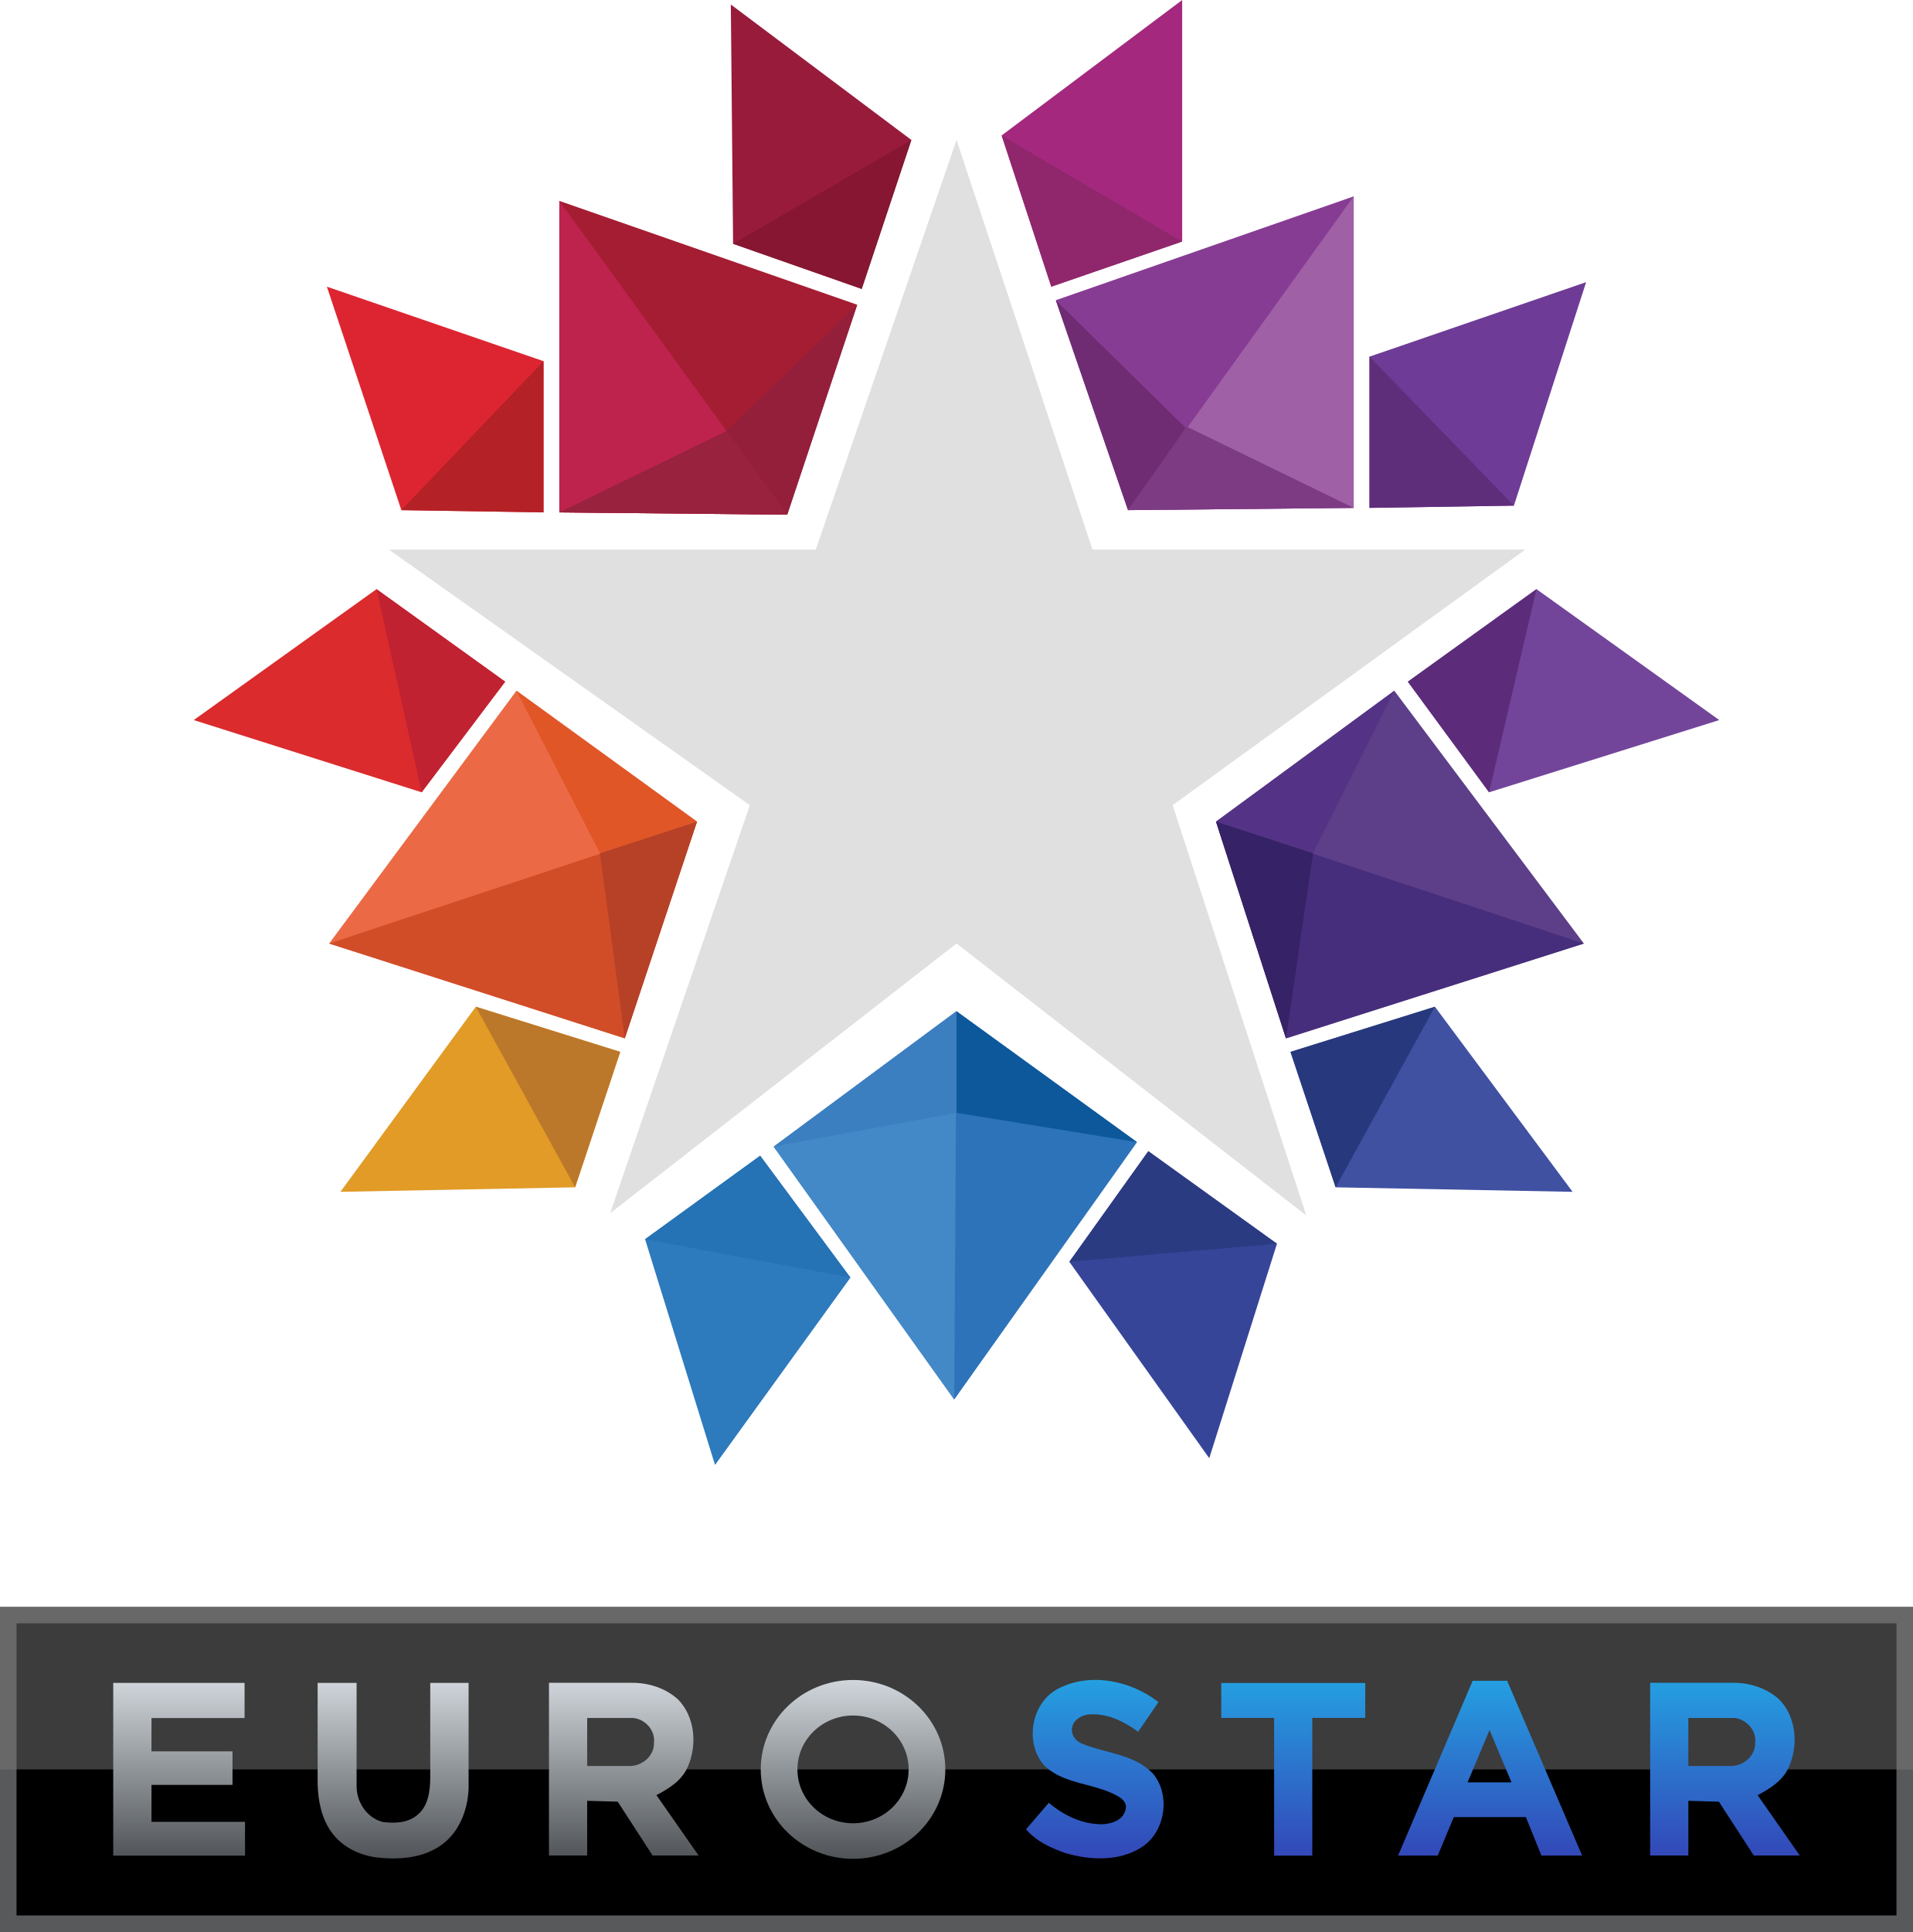
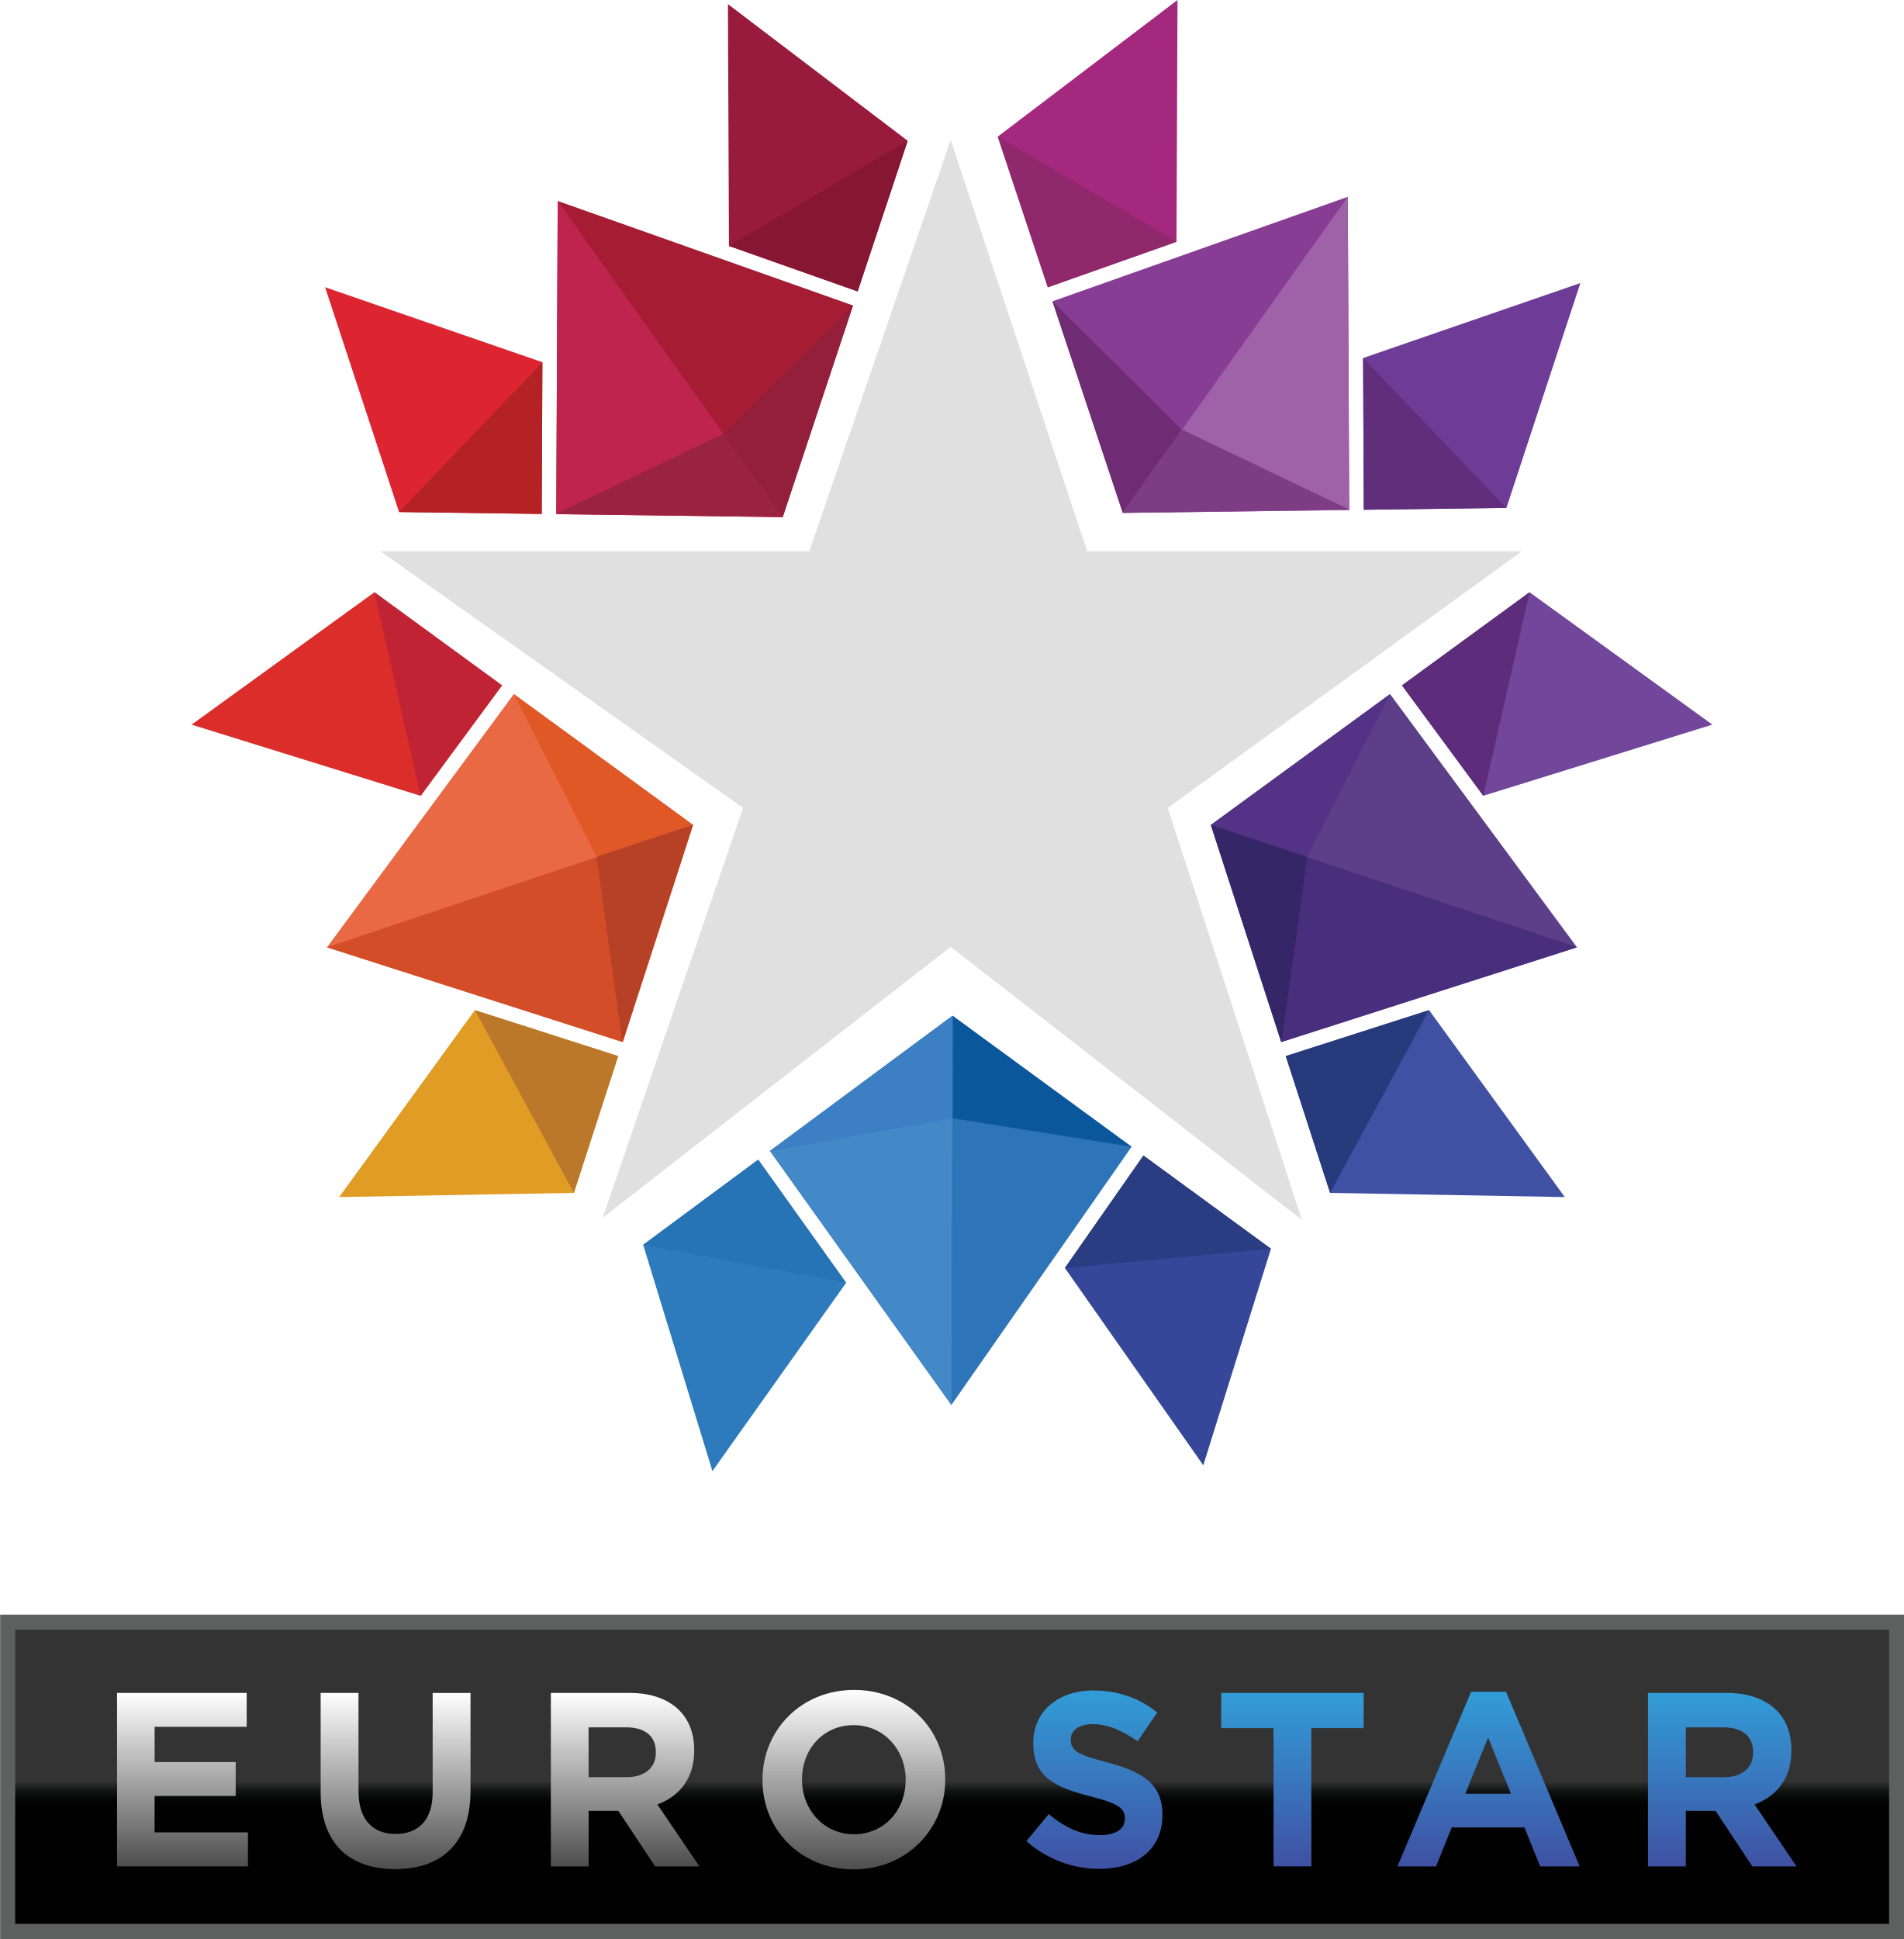
- <svg xmlns="http://www.w3.org/2000/svg" width="566.17pt" height="571.66pt" version="1.1" viewBox="0 0 566.17 571.66">
+ <svg xmlns="http://www.w3.org/2000/svg" width="785.56" height="800" version="1.1" viewBox="0 0 785.56 800">
  <defs>
-     <linearGradient id="b" x1="389.64" x2="389.64" y1="177.69" y2="125.17" gradientUnits="userSpaceOnUse">
-       <stop stop-color="#3347b8" offset="0" />
-       <stop stop-color="#259fe1" offset="1" />
+     <linearGradient id="a" x1="10.545" x2="10.545" y1="14.012" y2="8.899" gradientTransform="scale(2.4715 .40462)" gradientUnits="userSpaceOnUse">
+       <stop stop-color="#010101" offset="0" />
+       <stop stop-color="#030303" offset=".235" />
+       <stop stop-color="#090A0A" offset=".319" />
+       <stop stop-color="#131414" offset=".38" />
+       <stop stop-color="#1E1F1E" offset=".428" />
+       <stop stop-color="#292929" offset=".47" />
+       <stop stop-color="#333" offset=".5" />
+       <stop stop-color="#333" offset=".571" />
+       <stop stop-color="#333" offset="1" />
    </linearGradient>
-     <linearGradient id="a" x1="200.53" x2="200.53" y1="286.68" y2="233.94" gradientUnits="userSpaceOnUse">
-       <stop stop-color="#505458" offset="0" />
-       <stop stop-color="#d0d6db" offset="1" />
+     <linearGradient id="b" x1="2.198" x2="2.198" y1="4.281" y2=".157" gradientTransform="scale(.86867 1.1512)" gradientUnits="userSpaceOnUse">
+       <stop stop-color="#4E4E4E" offset="0" />
+       <stop stop-color="#FFF" offset="1" />
+     </linearGradient>
+     <linearGradient id="c" x1="8.393" x2="8.393" y1="4.613" y2=".167" gradientTransform="scale(.92223 1.0843)" gradientUnits="userSpaceOnUse">
+       <stop stop-color="#4E4E4E" offset="0" />
+       <stop stop-color="#FFF" offset="1" />
+     </linearGradient>
+     <linearGradient id="d" x1="15.151" x2="15.151" y1="4.56" y2=".167" gradientTransform="scale(.92551 1.0805)" gradientUnits="userSpaceOnUse">
+       <stop stop-color="#4E4E4E" offset="0" />
+       <stop stop-color="#FFF" offset="1" />
+     </linearGradient>
+     <linearGradient id="e" x1="20.1" x2="20.1" y1="5.056" y2=".099" gradientTransform="scale(1.0091 .99096)" gradientUnits="userSpaceOnUse">
+       <stop stop-color="#4E4E4E" offset="0" />
+       <stop stop-color="#FFF" offset="1" />
+     </linearGradient>
+     <linearGradient id="f" x1="2.262" x2="2.262" y1="4.362" y2=".099" gradientTransform="scale(.87327 1.1451)" gradientUnits="userSpaceOnUse">
+       <stop stop-color="#3F51A3" offset="0" />
+       <stop stop-color="#329CD7" offset="1" />
+     </linearGradient>
+     <linearGradient id="g" x1="8.156" x2="8.156" y1="4.465" y2=".162" gradientTransform="scale(.90641 1.1033)" gradientUnits="userSpaceOnUse">
+       <stop stop-color="#3F51A3" offset="0" />
+       <stop stop-color="#329CD7" offset="1" />
+     </linearGradient>
+     <linearGradient id="h" x1="12.496" x2="12.496" y1="5.033" y2=".15" gradientTransform="scale(1.0214 .97903)" gradientUnits="userSpaceOnUse">
+       <stop stop-color="#3F51A3" offset="0" />
+       <stop stop-color="#329CD7" offset="1" />
+     </linearGradient>
+     <linearGradient id="i" x1="20.704" x2="20.704" y1="4.56" y2=".167" gradientTransform="scale(.9254 1.0806)" gradientUnits="userSpaceOnUse">
+       <stop stop-color="#3F51A3" offset="0" />
+       <stop stop-color="#329CD7" offset="1" />
    </linearGradient>
  </defs>
-   <g transform="matrix(.75187 0 0 .75187 -37.233 456.9)">
-     <path d="m49.52 24.665h753.02v127.97h-753.02v-127.97" fill="#58595b" />
+   <g transform="matrix(15.075 0 0 15.075 -723.69 -166.23)">
+     <path transform="translate(48,55.151)" d="m0.212 0.273h51.7v8.464h-51.7z" fill="url(#a)" />
+     <path d="m100.12 64.095h-52.11v-8.878h52.11zm-51.699-0.415h51.29v-8.05h-51.29z" fill="#5e5f5f" />
+     <path transform="translate(51.092,57.18)" d="m0.118 0.18h3.548v0.928h-2.52v0.964h2.219v0.928h-2.22v0.997h2.555v0.93h-3.582z" fill="url(#b)" />
+     <path transform="translate(51.092,57.18)" d="m5.69 2.892v-2.712h1.036v2.687c0 0.772 0.383 1.173 1.014 1.173 0.633 0 1.016-0.387 1.016-1.139v-2.72h1.036v2.679c0 1.438-0.8 2.143-2.064 2.143-1.265-1e-3 -2.038-0.713-2.038-2.11z" fill="url(#c)" />
+     <path transform="translate(51.092,57.18)" d="m11.99 0.18h2.15c0.598 0 1.062 0.17 1.371 0.481 0.263 0.266 0.404 0.639 0.404 1.086v0.014c0 0.766-0.41 1.248-1.008 1.472l1.149 1.695h-1.21l-1.008-1.52h-0.813v1.52h-1.034v-4.748h-2e-3zm2.082 2.305c0.504 0 0.793-0.271 0.793-0.67v-0.015c0-0.447-0.31-0.678-0.813-0.678h-1.028v1.363z" fill="url(#d)" />
+     <path transform="translate(51.092,57.18)" d="m17.783 2.568v-0.014c0-1.35 1.054-2.456 2.508-2.456 1.451 0 2.494 1.092 2.494 2.442v0.014c0 1.35-1.056 2.456-2.508 2.456s-2.494-1.093-2.494-2.442zm3.92 0v-0.014c0-0.813-0.593-1.492-1.426-1.492-0.834 0-1.412 0.665-1.412 1.48v0.013c0 0.815 0.592 1.494 1.426 1.494 0.831-4e-3 1.411-0.668 1.411-1.481z" fill="url(#e)" />
+     <path transform="translate(75.986,57.18)" d="m0.113 4.236 0.61-0.74c0.424 0.353 0.868 0.577 1.406 0.577 0.424 0 0.679-0.17 0.679-0.447v-0.014c0-0.266-0.16-0.401-0.948-0.604-0.948-0.243-1.56-0.509-1.56-1.451v-0.014c0-0.861 0.685-1.43 1.647-1.43 0.685 0 1.27 0.216 1.747 0.603l-0.538 0.786c-0.418-0.291-0.827-0.468-1.223-0.468s-0.605 0.183-0.605 0.414v0.014c0 0.312 0.203 0.413 1.016 0.624 0.954 0.251 1.492 0.597 1.492 1.424v0.014c0 0.943-0.713 1.471-1.727 1.471a2.978 2.978 0 0 1-1.996-0.76z" fill="url(#f)" />
+     <path transform="translate(75.986,57.18)" d="m6.876 1.144h-1.432v-0.964h3.9v0.963h-1.432v3.784h-1.035v-3.783z" fill="url(#g)" />
+     <path transform="translate(75.986,57.18)" d="m12.286 0.147h0.954l2.016 4.781h-1.082l-0.43-1.065h-1.99l-0.43 1.065h-1.056zm1.089 2.794-0.625-1.541-0.625 1.54h1.25z" fill="url(#h)" />
+     <path transform="translate(75.986,57.18)" d="m17.126 0.18h2.15c0.599 0 1.063 0.17 1.372 0.481 0.263 0.266 0.403 0.639 0.403 1.086v0.014c0 0.766-0.41 1.248-1.008 1.472l1.149 1.695h-1.21l-1.007-1.52h-0.813v1.52h-1.036zm2.084 2.305c0.504 0 0.793-0.271 0.793-0.67v-0.015c0-0.447-0.31-0.678-0.813-0.678h-1.028v1.363z" fill="url(#i)" />
  </g>
-   <g transform="matrix(.75187 0 0 .75187 -37.039 457.19)">
-     <path d="m55.775 30.765h740v114.97h-740v-114.97" />
+   <g fill-rule="evenodd" stroke-width="15.075">
+     <path d="m236.77 492.17-96.827 1.719 55.989-77.124 59.139 18.964z" fill="#e19c25" />
+     <path d="m154.49 244.35-75.435 54.632 94.505 29.366 33.587-45.557z" fill="#db2d2a" />
+     <path d="m256.95 429.94-122.03-39.089 77.094-104.48 73.958 53.999z" fill="#ea6945" />
+     <path d="m134.92 390.85 151.05-50.501-29.019 89.591z" fill="#d24d28" />
+     <path d="m212.01 286.36 34.145 67.189 39.813-13.191z" fill="#df5826" />
+     <path d="m285.88 340.3-39.738 13.176 10.658 76.46z" fill="#b64126" />
+     <path d="m154.49 244.35 19.055 83.983 33.587-45.557z" fill="#c02333" />
+     <path d="m195.93 416.76 40.853 75.405 18.286-56.441z" fill="#bb782a" />
+     <path d="m548.81 492.17 96.827 1.719-55.989-77.124-59.139 18.964z" fill="#4051a3" />
+     <path d="m631.1 244.35-52.642 38.441 33.557 45.542 94.505-29.366z" fill="#72469b" />
+     <path d="m528.62 429.94 122.05-39.089-77.124-104.48-73.958 53.999z" fill="#5d3e88" />
+     <path d="m650.67 390.85-151.08-50.501 29.034 89.591z" fill="#482e7c" />
+     <path d="m573.54 286.36-34.145 67.189-39.813-13.191z" fill="#543387" />
+     <path d="m631.1 244.35-19.085 83.983-33.557-45.557z" fill="#5d2c7a" />
+     <path d="m589.64 416.76-40.838 75.405-18.301-56.441z" fill="#263a7c" />
+     <path d="m265.38 513.59 28.567 93.375 55.174-77.712-36.286-50.803z" fill="#2d7abc" />
+     <path d="m524.4 515.22-52.612-38.471-32.411 46.401 57.104 81.405z" fill="#364699" />
+     <path d="m317.69 474.86 74.862 104.8 74.35-106.52-73.898-54.074z" fill="#2e74b9" />
+     <path d="m392.55 579.66 0.452-160.59-75.33 55.777z" fill="#4389c8" />
+     <path d="m466.9 473.14-73.913-11.789 0.015-42.285z" fill="#0a589b" />
+     <path d="m393.08 419.16-0.015 42.21-75.315 13.628z" fill="#3c7fc2" />
+     <path d="m524.4 515.22-85.023 7.929 32.411-46.401z" fill="#2a3c82" />
+     <path d="m349.12 529.25-83.742-15.663 47.456-35.125z" fill="#2673b5" />
+     <path d="m164.65 211.26-30.512-92.756 89.651 30.934-0.271 62.606z" fill="#dd2532" />
+     <path d="m374.52 58.084-74.169-56.38 0.422 99.766 53.094 18.768z" fill="#991b3c" />
+     <path d="m229.52 212.14 0.603-129.22 121.85 43.114-29.019 87.329z" fill="#a61d33" />
+     <path d="m230.1 82.912 92.847 130.44-93.435-1.221z" fill="#be244e" />
+     <path d="m351.97 126.03-53.381 52.958 24.361 34.371z" fill="#931f3b" />
+     <path d="m322.97 213.24-24.316-34.341-69.149 33.075z" fill="#9a233f" />
+     <path d="m374.52 58.084-73.747 43.386 53.094 18.768z" fill="#861632" />
+     <path d="m223.79 149.44-59.139 61.823 58.868 0.784z" fill="#b42226" />
+     <path d="m621.56 209.54 30.512-92.756-89.651 30.934 0.286 62.606z" fill="#6e3c97" />
+     <path d="m411.68 56.365 20.653 62.169 53.094-18.768 0.422-99.766z" fill="#a5287f" />
+     <path d="m556.69 210.42-0.588-129.21-121.85 43.114 29.019 87.314z" fill="#873d94" />
+     <path d="m556.1 81.209-92.832 130.43 93.42-1.221z" fill="#9f61a7" />
+     <path d="m434.25 124.31 53.365 52.943-24.346 34.386z" fill="#702c73" />
+     <path d="m463.24 211.52 24.316-34.341 69.149 33.075z" fill="#7d3c83" />
+     <path d="m411.68 56.365 73.747 43.401-53.094 18.768z" fill="#90286c" />
+     <path d="m562.42 147.72 59.139 61.823-58.853 0.784z" fill="#602e7b" />
+     <path d="m499.69 340.3 39.723 13.176-10.628 76.46z" fill="#352767" />
  </g>
-   <g transform="matrix(6.679 0 0 6.679 47.318 -6.0111)">
-     <path d="m20.4 47.5-2 6-10.4 0.2 6-8.2z" fill="#e19b26" />
-     <path d="m15.3 31.1-5.7-4.1-8.1 5.8 10.1 3.2z" fill="#db2b2c" />
-     <path d="m23.8 37.3-3.2 9.6-13.1-4.2 8.3-11.2z" fill="#eb6a45" />
-     <path d="m20.6 46.9-13.1-4.2 16.3-5.4z" fill="#d14d28" />
-     <path d="m23.8 37.3-8-5.8 3.7 7.2z" fill="#e05627" />
-     <path d="m20.6 46.9 3.2-9.6-4.3 1.4z" fill="#b64126" />
-     <path d="m15.3 31.1-5.7-4.1 2 9z" fill="#c02232" />
-     <path d="m20.4 47.5-6.4-2 4.4 8z" fill="#bb782a" />
-     <path d="m50.1 47.5 2 6 10.5 0.2-6.1-8.2z" fill="#4051a2" />
-     <path d="m69.1 32.8-8.1-5.8-5.7 4.1 3.6 4.9z" fill="#72459a" />
-     <path d="m46.8 37.3 3.1 9.6 13.2-4.2-8.4-11.2z" fill="#5d3e88" />
-     <path d="m49.9 46.9 13.2-4.2-16.3-5.4z" fill="#472e7c" />
-     <path d="m46.8 37.3 7.9-5.8-3.6 7.2z" fill="#543387" />
-     <path d="m55.3 31.1 5.7-4.1-2.1 9z" fill="#5c2c7a" />
-     <path d="m50.1 47.5 6.4-2-4.4 8z" fill="#27397c" />
-     <path d="m26.6 52.1-5.1 3.7 3.1 10 6-8.3z" fill="#2d7abd" />
-     <path d="m46.5 65.5 3-9.5-5.7-4.1-3.5 4.9z" fill="#374599" />
-     <path d="m35.3 45.7-8.1 6 8 11.2 8.1-11.4z" fill="#2d73b9" />
-     <path d="m27.2 51.7 8 11.2 0.1-17.2z" fill="#4389c8" />
-     <path d="m35.3 45.7 8 5.8-8-1.3z" fill="#0d589b" />
-     <path d="m27.2 51.7 8.1-6 5e-6 4.5z" fill="#3c7fc1" />
-     <path d="m43.8 51.9 5.7 4.1-9.2 0.8z" fill="#2b3b82" />
-     <path d="m26.6 52.1 4 5.4-9.1-1.7z" fill="#2572b5" />
-     <path d="m17 23.6-6.3-0.1-3.3-9.9 9.6 3.3z" fill="#dd2532" />
-     <path d="m31.1 13.7 2.2-6.6-8-6 0.1 10.6z" fill="#991b3b" />
-     <path d="m27.8 23.7-10.1-0.1v-13.8l13.2 4.6z" fill="#a51d32" />
-     <path d="m17.7 23.6v-13.8l10.1 13.9z" fill="#be234d" />
-     <path d="m27.8 23.7 3.1-9.3-5.8 5.6z" fill="#931f3b" />
-     <path d="m17.7 23.6 10.1 0.1-2.7-3.7z" fill="#99223e" />
-     <path d="m31.1 13.7 2.2-6.6-7.9 4.6z" fill="#861631" />
-     <path d="m17 23.6v-6.7l-6.3 6.6z" fill="#b42126" />
-     <path d="m53.6 23.4 6.4-0.1 3.2-9.9-9.6 3.3z" fill="#6e3b96" />
-     <path d="m45.3 0.9-8 6 2.2 6.7 5.8-2z" fill="#a5287f" />
-     <path d="m42.9 23.5 10-0.1v-13.8l-13.2 4.6z" fill="#873c94" />
-     <path d="m52.9 23.4v-13.8l-10 13.9z" fill="#9f60a6" />
-     <path d="m42.9 23.5-3.2-9.3 5.8 5.7z" fill="#6f2c73" />
-     <path d="m52.9 23.4-10 0.1 2.6-3.7z" fill="#7d3b83" />
-     <path d="m39.5 13.6-2.2-6.7 8 4.7z" fill="#90276c" />
-     <path d="m53.6 23.4v-6.7l6.4 6.6z" fill="#5f2e7b" />
-     <path d="m49.9 46.9-3.1-9.6 4.3 1.4z" fill="#362266" />
-   </g>
-   <g transform="matrix(.75187 0 0 .75187 -37.233 456.9)" fill="#777" opacity=".5">
-     <path d="m49.52 24.665h753.02v63.985h-753.02v-63.985" fill="#777" opacity="1" />
-   </g>
-   <g transform="translate(-38.056 263.18)" fill="url(#a)">
-     <path d="m290.52 233.91a27.315 26.46 0 0 0-27.315 26.459 27.315 26.46 0 0 0 27.315 26.459 27.315 26.46 0 0 0 27.315-26.459 27.315 26.46 0 0 0-27.315-26.459zm0 10.516a16.459 15.943 0 0 1 16.459 15.943 16.459 15.943 0 0 1-16.459 15.943 16.459 15.943 0 0 1-16.459-15.943 16.459 15.943 0 0 1 16.459-15.943z" style="paint-order:stroke fill markers" />
-     <path d="m71.568 234.77h38.875v10.395h-27.556v9.868h23.984v9.932h-23.984v10.925h27.687v9.996h-39.007z" stroke-width=".752" />
-     <path d="m132.06 234.77h11.534v30.706c0.045 4.699 3.102 9.271 7.771 10.459 3.504 0.444 7.406 0.323 10.225-2.098 3.203-2.571 3.752-7.007 3.804-10.857v-28.21h11.349v31.255c-0.248 6.271-2.688 12.819-7.928 16.609-5.564 4.09-12.872 4.549-19.504 3.752-5.083-0.684-10.045-3.173-13.09-7.368-3.045-4.173-4.049-9.444-4.162-14.504z" stroke-width=".752" />
-     <path d="m200.53 234.75h24.635c4.895-0.03 9.917 1.594 13.564 4.925 5.113 5.195 5.744 13.714 2.782 20.143-1.774 3.925-5.526 6.256-9.18 8.173l12.481 17.849h-13.616l-10.316-15.917-9.043-0.263v16.18h-11.306v-51.09m11.306 10.398v14.218h12.614c3.684 8e-3 7.293-3.038 7.15-6.872 0.481-3.737-2.767-7.226-6.444-7.346z" stroke-width=".752" />
-   </g>
-   <g transform="translate(-1.2597 372.03)" fill="url(#b)" stroke-width=".752">
-     <path d="m314.46 127.62c9.474-4.902 21.481-2.398 29.661 3.985l-6.022 8.782c-4.331-3.218-9.692-5.774-15.203-5.053-5.577 1.264-5.77 6.927-1.15 8.677 6.917 2.782 15.286 3.007 20.707 8.722 5.428 6.383 3.677 17.481-3.459 21.917-6.631 4.143-15.105 3.767-22.361 1.639-4.293-1.481-8.744-3.504-11.699-7.053l6.729-7.842c4.413 3.759 10.007 6.444 15.88 6.346 2.151-0.093 4.827-0.759 6.195-2.774 1.335-2.312 0.848-3.92-1.183-5.245-6.921-4.264-16.267-3.484-22.32-9.431-5.835-6.692-3.759-18.586 4.226-22.669z" />
-     <path d="m362.7 125.95h42.616v10.331h-15.669v40.751h-11.297v-40.751h-15.65z" />
-     <path d="m415.04 177 22.067-51.699h10.21l22.188 51.699h-12.052l-4.594-11.368h-21.338l-4.737 11.368h-11.744m20.564-21.643h13l-6.5-15.481z" />
-     <path d="m489.64 125.9h24.635c4.895-0.03 9.917 1.594 13.564 4.925 5.113 5.195 5.744 13.714 2.782 20.143-1.774 3.925-5.526 6.256-9.18 8.173l12.481 17.849h-13.616l-10.316-15.917-9.043-0.263v16.18h-11.306v-51.09m11.306 10.398v14.218h12.615c3.684 7e-3 7.293-3.038 7.15-6.872 0.481-3.737-2.767-7.226-6.444-7.346z" />
-   </g>
-   <path d="m115.11 162.63h126.32l41.662-121.22 40.241 121.22h128.07l-104.35 75.618 39.562 121.41-103.52-80.482-102.52 79.814 41.345-120.74z" fill="#e0e0e0" style="paint-order:stroke fill markers" />
+   <path d="m157.03 227.46h176.88l58.337-169.74 56.348 169.74h179.33l-146.12 105.88 55.397 170.01-144.95-112.7-143.55 111.76 57.894-169.07z" fill="#e0e0e0" stroke-width="1.4" style="paint-order:stroke fill markers" />
</svg>
